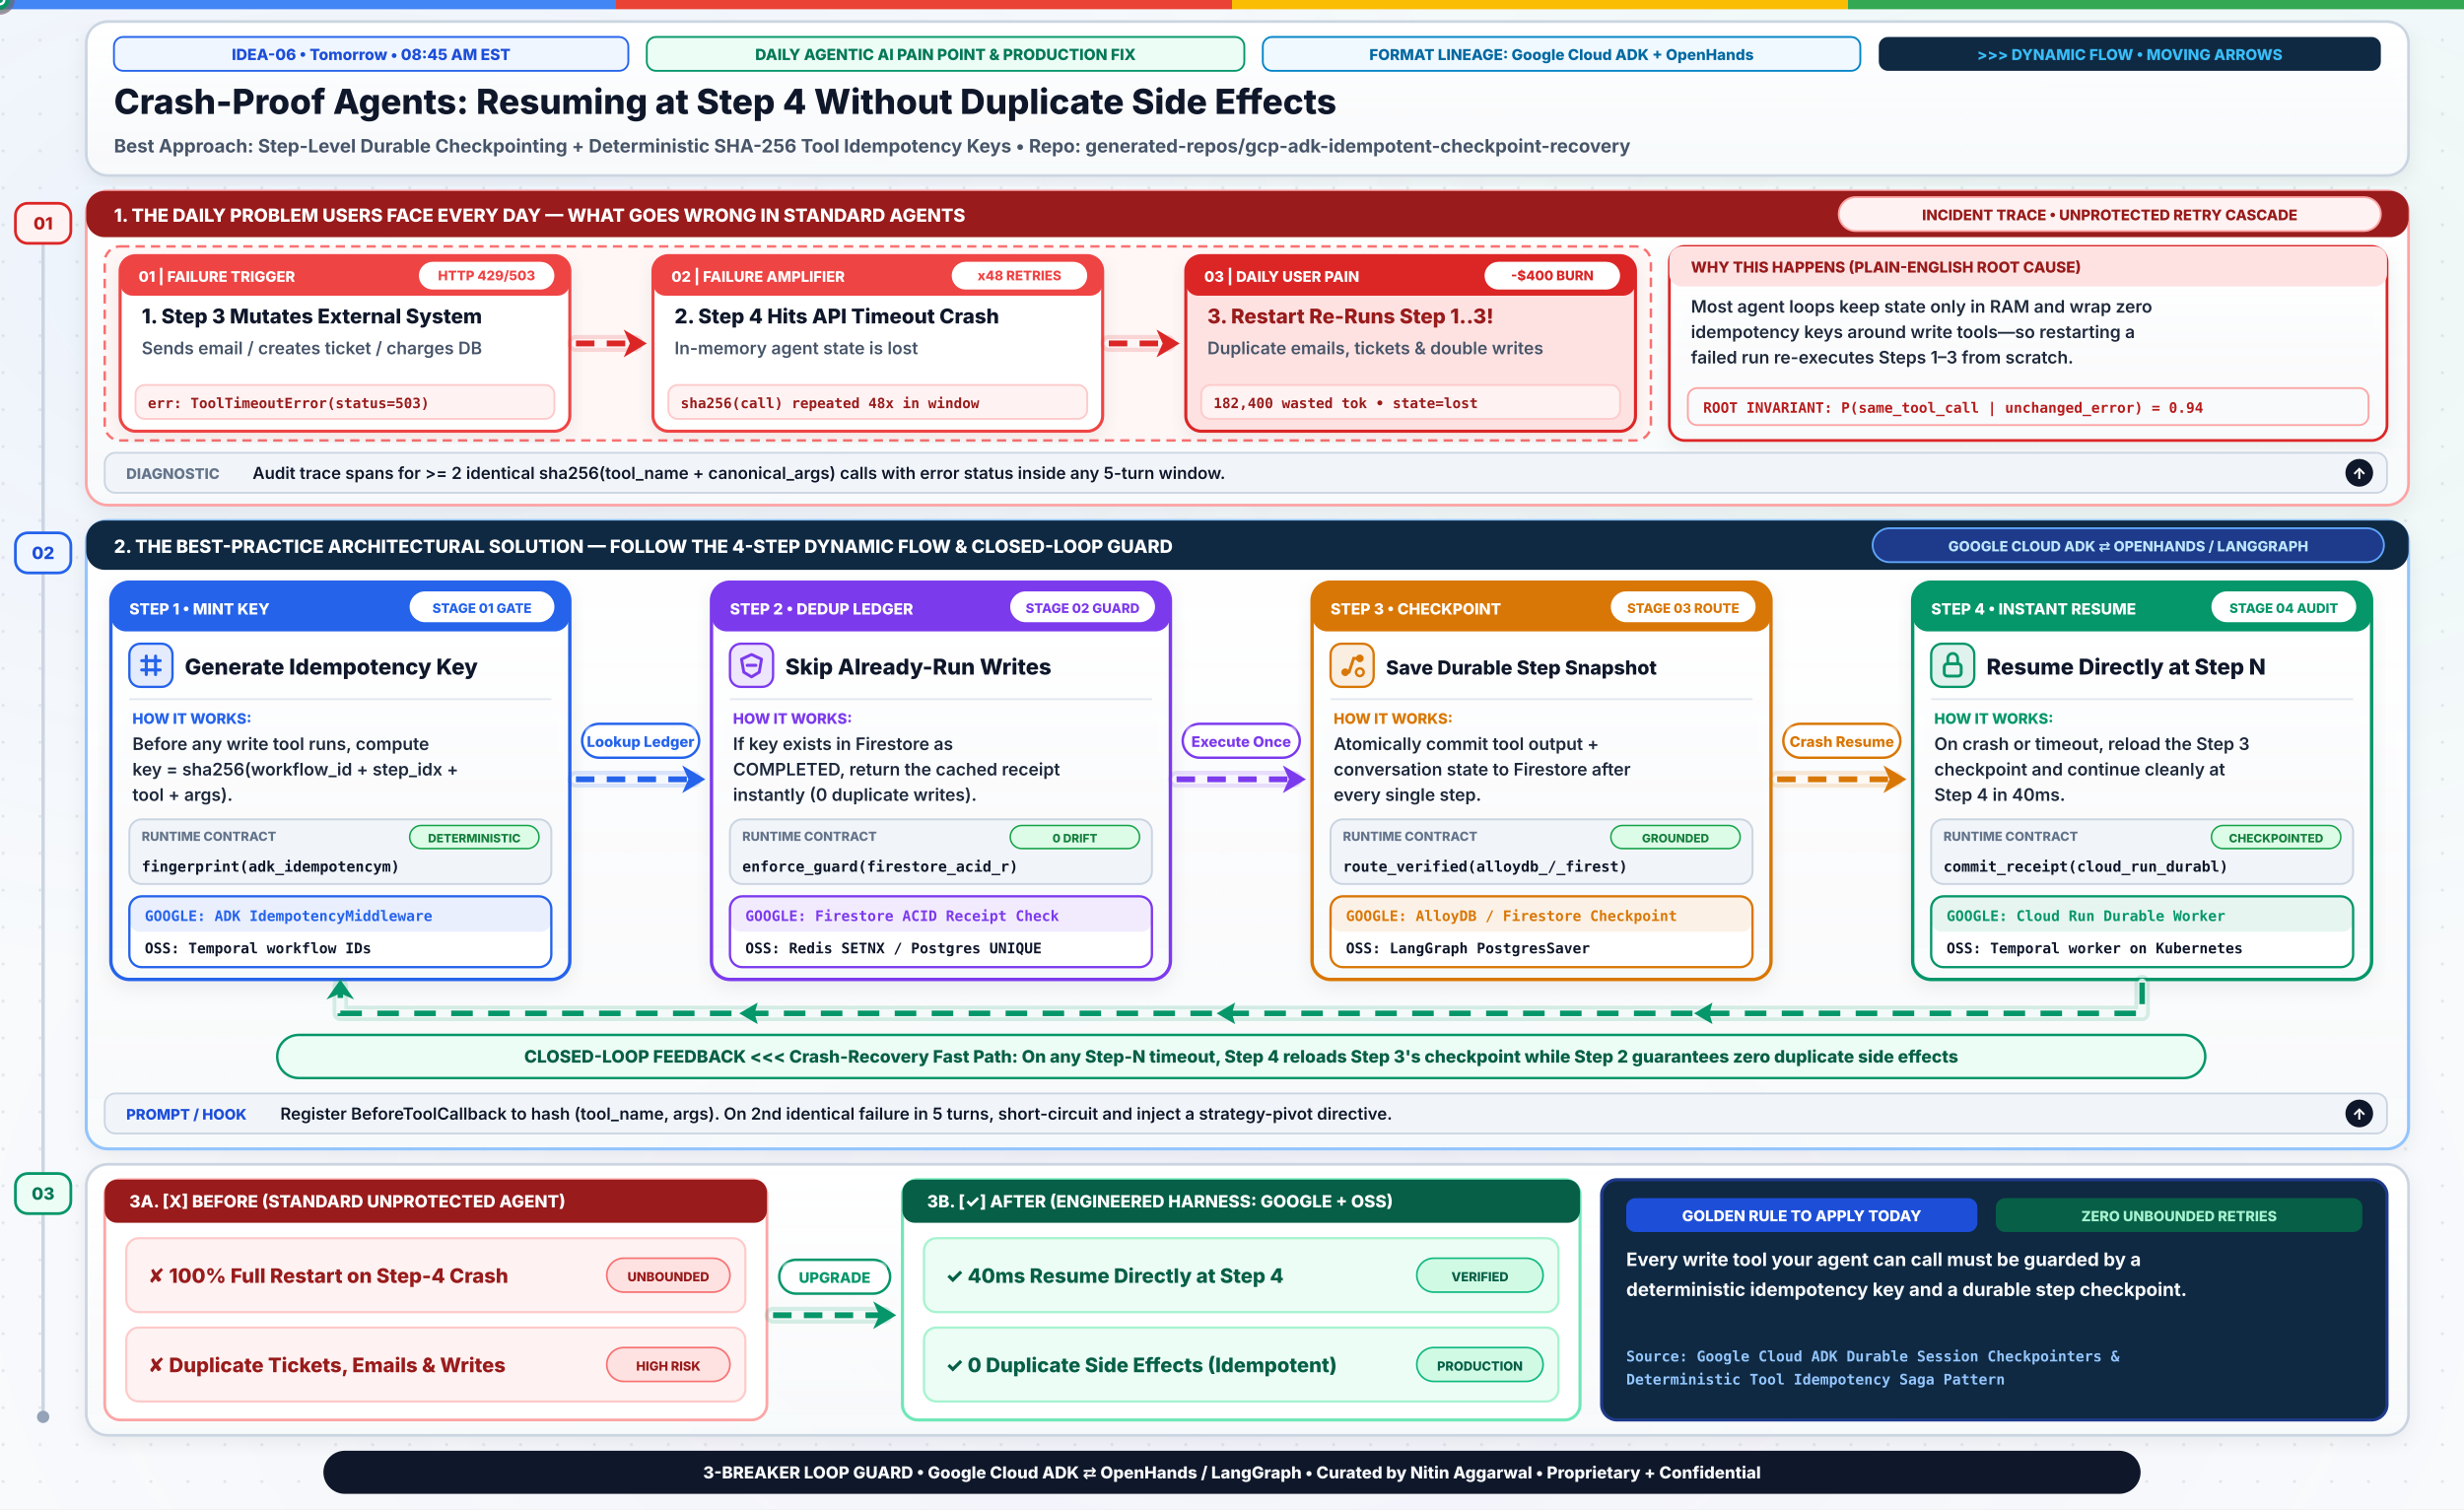
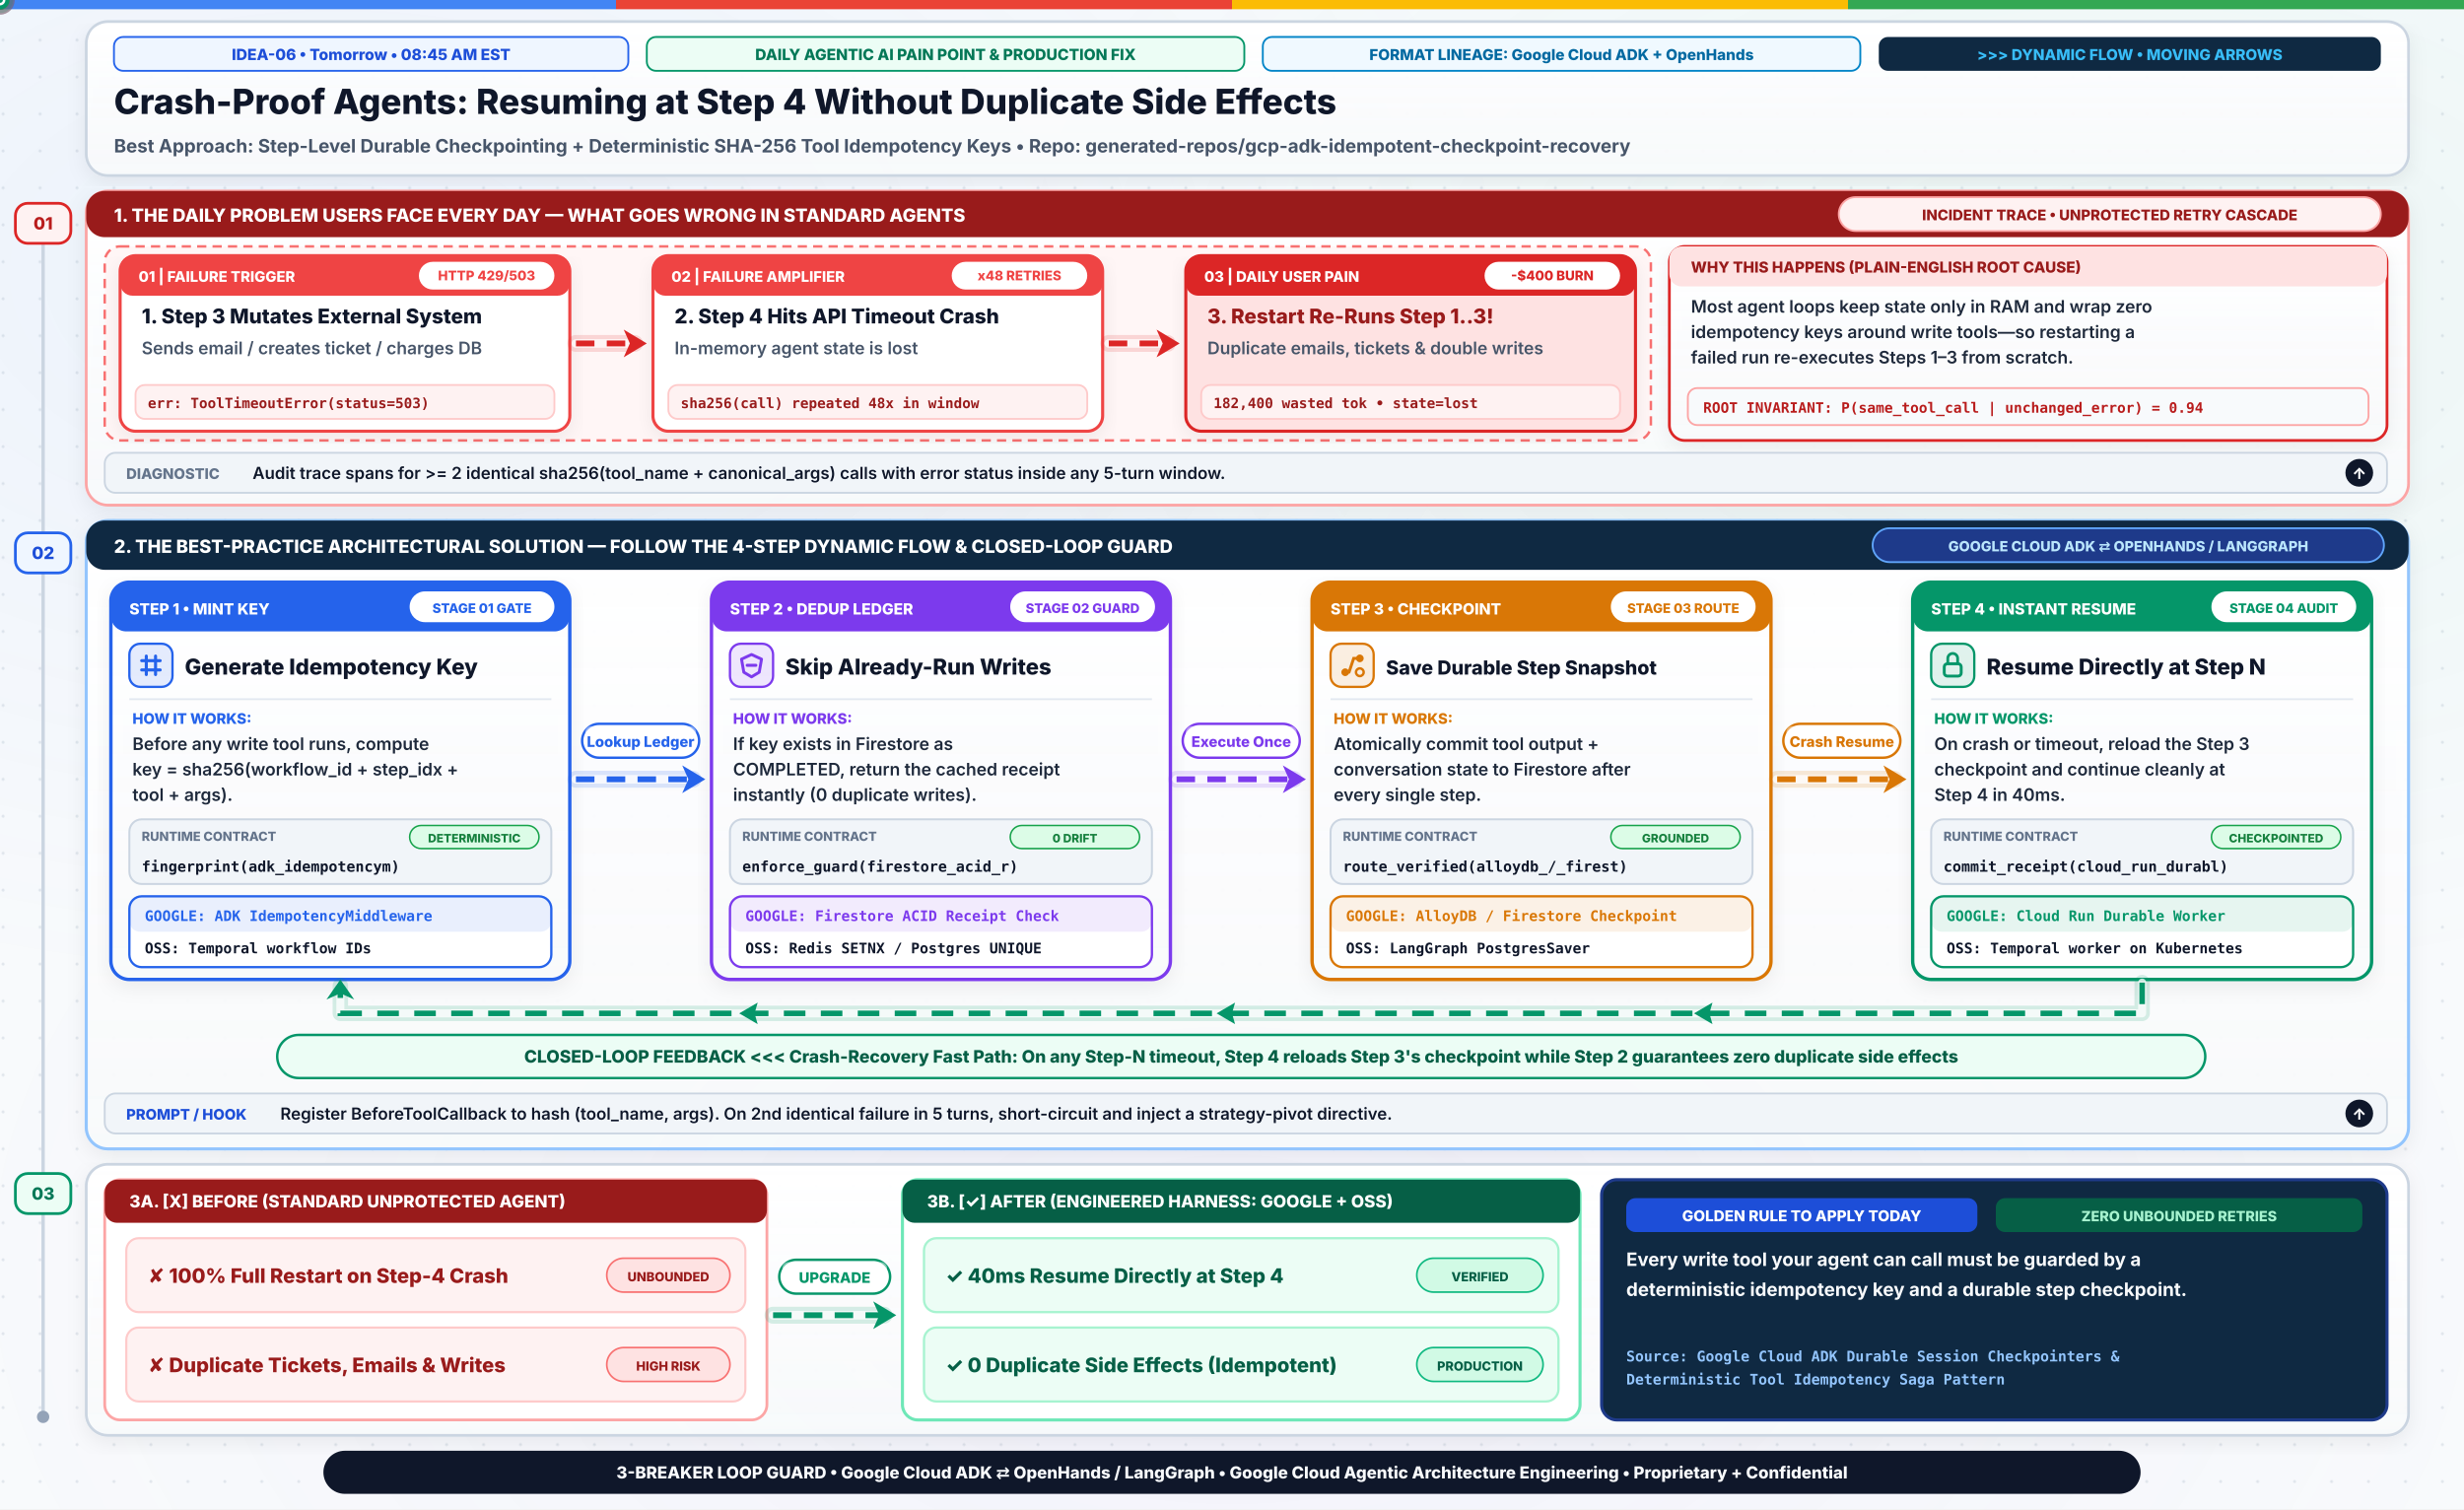
<svg xmlns="http://www.w3.org/2000/svg" viewBox="0 0 1600 980" width="1600" height="980">
  <defs>
    <filter id="cardShadow" x="-3%" y="-3%" width="106%" height="110%">
      <feDropShadow dx="0" dy="4" stdDeviation="6" flood-color="#0F172A" flood-opacity="0.065" />
    </filter>
    <linearGradient id="glassCardGrad" x1="0" y1="0" x2="0" y2="1">
      <stop offset="0%" stop-color="#FFFFFF" stop-opacity="0.98" />
      <stop offset="100%" stop-color="#F8FAFC" stop-opacity="0.94" />
    </linearGradient>
    <linearGradient id="glassSheen" x1="0" y1="0" x2="0" y2="1">
      <stop offset="0%" stop-color="#FFFFFF" stop-opacity="0.72" />
      <stop offset="100%" stop-color="#FFFFFF" stop-opacity="0.0" />
    </linearGradient>
    <radialGradient id="meshBlue" cx="14%" cy="18%" r="48%">
      <stop offset="0%" stop-color="#4285F4" stop-opacity="0.065" />
      <stop offset="100%" stop-color="#4285F4" stop-opacity="0.0" />
    </radialGradient>
    <radialGradient id="meshEmerald" cx="86%" cy="20%" r="46%">
      <stop offset="0%" stop-color="#10B981" stop-opacity="0.055" />
      <stop offset="100%" stop-color="#10B981" stop-opacity="0.0" />
    </radialGradient>
    <radialGradient id="meshViolet" cx="50%" cy="84%" r="52%">
      <stop offset="0%" stop-color="#8B5CF6" stop-opacity="0.048" />
      <stop offset="100%" stop-color="#8B5CF6" stop-opacity="0.0" />
    </radialGradient>
    <pattern id="archGrid" width="24" height="24" patternUnits="userSpaceOnUse">
      <circle cx="2" cy="2" r="1" fill="#94A3B8" fill-opacity="0.22" />
    </pattern>
    <style>
-     @keyframes arrowStream {
-       from { stroke-dashoffset: 40; }
-       to   { stroke-dashoffset: 0; }
-     }
-     @keyframes returnStream {
-       from { stroke-dashoffset: 0; }
-       to   { stroke-dashoffset: 48; }
-     }
-     @keyframes pulseGlow {
-       0%, 100% { stroke-width: 2.2px; }
-       50%      { stroke-width: 3.8px; }
-     }
-     .moving-arrow-line {
-       animation: arrowStream 1.0s linear infinite;
-     }
-     .moving-return-line {
-       animation: returnStream 1.2s linear infinite;
-     }
-     .step-card-animated {
-       animation: pulseGlow 2.4s ease-in-out infinite;
-     }
+     @keyframes arrowStream { from { stroke-dashoffset: 40; } to { stroke-dashoffset: 0; } }
+     @keyframes returnStream { from { stroke-dashoffset: 0; } to { stroke-dashoffset: 48; } }
+     @keyframes pulseGlow { 0%, 100% { stroke-width: 2.2px; } 50% { stroke-width: 3.8px; } }
+     .moving-arrow-line { animation: arrowStream 1.0s linear infinite; }
+     .moving-return-line { animation: returnStream 1.2s linear infinite; }
+     .step-card-animated { animation: pulseGlow 2.4s ease-in-out infinite; }
  </style>
  </defs>
  <rect x="0" y="0" width="1600" height="980" fill="#F8FAFC" />
  <rect x="0" y="0" width="1600" height="980" fill="url(#meshBlue)" />
  <rect x="0" y="0" width="1600" height="980" fill="url(#meshEmerald)" />
  <rect x="0" y="0" width="1600" height="980" fill="url(#meshViolet)" />
  <rect x="0" y="0" width="1600" height="980" fill="url(#archGrid)" />
  <rect x="0" y="0" width="400" height="6" fill="#4285F4" />
  <rect x="400" y="0" width="400" height="6" fill="#EA4335" />
  <rect x="800" y="0" width="400" height="6" fill="#FBBC04" />
  <rect x="1200" y="0" width="400" height="6" fill="#34A853" />
  <line x1="28" y1="142" x2="28" y2="918" stroke="#CBD5E1" stroke-width="2.2" />
  <rect x="10" y="132" width="36" height="26" rx="8" fill="#FEF2F2" stroke="#DC2626" stroke-width="1.8" />
  <text x="28" y="149" font-family="Inter, sans-serif" font-size="11" font-weight="800" fill="#B91C1C" text-anchor="middle">01</text>
  <rect x="10" y="346" width="36" height="26" rx="8" fill="#EFF6FF" stroke="#2563EB" stroke-width="1.8" />
  <text x="28" y="363" font-family="Inter, sans-serif" font-size="11" font-weight="800" fill="#1D4ED8" text-anchor="middle">02</text>
  <rect x="10" y="762" width="36" height="26" rx="8" fill="#ECFDF5" stroke="#059669" stroke-width="1.8" />
  <text x="28" y="779" font-family="Inter, sans-serif" font-size="11" font-weight="800" fill="#047857" text-anchor="middle">03</text>
  <circle cx="28" cy="920" r="4" fill="#94A3B8" />
  <rect x="56" y="14" width="1508" height="100" rx="14" fill="url(#glassCardGrad)" stroke="#CBD5E1" stroke-width="1.8" filter="url(#cardShadow)" />
  <rect x="58" y="16" width="1504" height="16" rx="10" fill="url(#glassSheen)" />
  <rect x="74" y="24" width="334" height="22" rx="6" fill="#EFF6FF" stroke="#2563EB" stroke-width="1.2" />
  <text x="241" y="39" font-family="Inter, sans-serif" font-size="10" font-weight="800" fill="#1D4ED8" text-anchor="middle">IDEA-06 • Tomorrow • 08:45 AM EST</text>
  <rect x="420" y="24" width="388" height="22" rx="6" fill="#ECFDF5" stroke="#059669" stroke-width="1.2" />
  <text x="614" y="39" font-family="Inter, sans-serif" font-size="10" font-weight="800" fill="#047857" text-anchor="middle">DAILY AGENTIC AI PAIN POINT &amp; PRODUCTION FIX</text>
  <rect x="820" y="24" width="388" height="22" rx="6" fill="#F0F9FF" stroke="#0284C7" stroke-width="1.2" />
  <text x="1014" y="39" font-family="Inter, sans-serif" font-size="9.8" font-weight="800" fill="#0369A1" text-anchor="middle">FORMAT LINEAGE: Google Cloud ADK + OpenHands</text>
  <rect x="1220" y="24" width="326" height="22" rx="6" fill="#0F2942" />
  <text x="1383" y="39" font-family="Inter, sans-serif" font-size="9.8" font-weight="800" fill="#38BDF8" text-anchor="middle">&gt;&gt;&gt; DYNAMIC FLOW • MOVING ARROWS</text>
  <text x="74" y="74" font-family="Inter, sans-serif" font-size="22.5" font-weight="800" fill="#0F172A">Crash-Proof Agents: Resuming at Step 4 Without Duplicate Side Effects</text>
  <text x="74" y="99" font-family="Inter, sans-serif" font-size="12" font-weight="700" fill="#475569">Best Approach: Step-Level Durable Checkpointing + Deterministic SHA-256 Tool Idempotency Keys  •  Repo: generated-repos/gcp-adk-idempotent-checkpoint-recovery</text>
  <rect x="56" y="124" width="1508" height="204" rx="14" fill="url(#glassCardGrad)" stroke="#FCA5A5" stroke-width="1.8" filter="url(#cardShadow)" />
  <rect x="56" y="124" width="1508" height="30" rx="12" fill="#991B1B" />
  <text x="74" y="144" font-family="Inter, sans-serif" font-size="11.8" font-weight="800" fill="#FFFFFF">1. THE DAILY PROBLEM USERS FACE EVERY DAY — WHAT GOES WRONG IN STANDARD AGENTS</text>
  <rect x="1194" y="128" width="352" height="22" rx="11" fill="#FEF2F2" stroke="#FCA5A5" stroke-width="1.2" />
  <text x="1370" y="143" font-family="Inter, sans-serif" font-size="9.5" font-weight="800" fill="#991B1B" text-anchor="middle">INCIDENT TRACE • UNPROTECTED RETRY CASCADE</text>
  <rect x="68" y="160" width="1004" height="126" rx="10" fill="#FFF5F5" fill-opacity="0.92" stroke="#F87171" stroke-width="1.6" stroke-dasharray="6 4" />
  <rect x="78" y="166" width="292" height="114" rx="10" fill="#FFFFFF" stroke="#EF4444" stroke-width="2.0" filter="url(#cardShadow)" />
  <rect x="78" y="166" width="292" height="26" rx="8" fill="#EF4444" />
  <text x="90" y="183" font-family="Inter, sans-serif" font-size="9.5" font-weight="800" fill="#FFFFFF">01 | FAILURE TRIGGER</text>
  <rect x="272" y="170" width="88" height="18" rx="9" fill="#FFFFFF" />
  <text x="316" y="182" font-family="Inter, sans-serif" font-size="8.6" font-weight="800" fill="#EF4444" text-anchor="middle">HTTP 429/503</text>
  <text x="92" y="210" font-family="Inter, sans-serif" font-size="13.2" font-weight="800" fill="#0F172A">1. Step 3 Mutates External System</text>
  <text x="92" y="230" font-family="Inter, sans-serif" font-size="11.2" font-weight="600" fill="#475569">Sends email / creates ticket / charges DB</text>
  <rect x="88" y="250" width="272" height="22" rx="6" fill="#FEF2F2" stroke="#FECACA" stroke-width="1.2" />
  <text x="96" y="265" font-family="ui-monospace, monospace" font-size="9.2" font-weight="700" fill="#991B1B">err: ToolTimeoutError(status=503)</text>
  <line x1="374" y1="223" x2="412" y2="223" stroke="#DC2626" stroke-opacity="0.16" stroke-width="11" stroke-linecap="round" />
  <line x1="374" y1="223" x2="412" y2="223" stroke="#FFFFFF" stroke-opacity="0.76" stroke-width="5.6" stroke-linecap="round" />
  <line x1="374" y1="223" x2="412" y2="223" class="moving-arrow-line" stroke="#DC2626" stroke-width="3.8" stroke-dasharray="12 8" stroke-dashoffset="0.0" />
  <polygon points="420,223 405,214 409,223 405,232" fill="#DC2626" />
  <path id="prob_arr_0_path" d="M 378 223 L 408 223" fill="none" stroke="none" />
  <g>
    <circle r="9.5" fill="#DC2626" fill-opacity="0.16" />
    <circle r="6.4" fill="#DC2626" fill-opacity="0.30" />
    <circle r="4.8" fill="#FFFFFF" stroke="#DC2626" stroke-width="2.6" />
    <circle r="1.9" fill="#DC2626" />
    <animateMotion dur="1.3s" repeatCount="indefinite">
      <mpath href="#prob_arr_0_path" />
    </animateMotion>
  </g>
  <rect x="424" y="166" width="292" height="114" rx="10" fill="#FFFFFF" stroke="#EF4444" stroke-width="2.0" filter="url(#cardShadow)" />
  <rect x="424" y="166" width="292" height="26" rx="8" fill="#EF4444" />
  <text x="436" y="183" font-family="Inter, sans-serif" font-size="9.5" font-weight="800" fill="#FFFFFF">02 | FAILURE AMPLIFIER</text>
  <rect x="618" y="170" width="88" height="18" rx="9" fill="#FFFFFF" />
  <text x="662" y="182" font-family="Inter, sans-serif" font-size="8.6" font-weight="800" fill="#EF4444" text-anchor="middle">x48 RETRIES</text>
  <text x="438" y="210" font-family="Inter, sans-serif" font-size="13.2" font-weight="800" fill="#0F172A">2. Step 4 Hits API Timeout Crash</text>
  <text x="438" y="230" font-family="Inter, sans-serif" font-size="11.2" font-weight="600" fill="#475569">In-memory agent state is lost</text>
  <rect x="434" y="250" width="272" height="22" rx="6" fill="#FEF2F2" stroke="#FECACA" stroke-width="1.2" />
  <text x="442" y="265" font-family="ui-monospace, monospace" font-size="9.2" font-weight="700" fill="#991B1B">sha256(call) repeated 48x in window</text>
  <line x1="720" y1="223" x2="758" y2="223" stroke="#DC2626" stroke-opacity="0.16" stroke-width="11" stroke-linecap="round" />
  <line x1="720" y1="223" x2="758" y2="223" stroke="#FFFFFF" stroke-opacity="0.76" stroke-width="5.6" stroke-linecap="round" />
  <line x1="720" y1="223" x2="758" y2="223" class="moving-arrow-line" stroke="#DC2626" stroke-width="3.8" stroke-dasharray="12 8" stroke-dashoffset="0.0" />
  <polygon points="766,223 751,214 755,223 751,232" fill="#DC2626" />
  <path id="prob_arr_1_path" d="M 724 223 L 754 223" fill="none" stroke="none" />
  <g>
    <circle r="9.5" fill="#DC2626" fill-opacity="0.16" />
    <circle r="6.4" fill="#DC2626" fill-opacity="0.30" />
    <circle r="4.8" fill="#FFFFFF" stroke="#DC2626" stroke-width="2.6" />
    <circle r="1.9" fill="#DC2626" />
    <animateMotion dur="1.3s" repeatCount="indefinite">
      <mpath href="#prob_arr_1_path" />
    </animateMotion>
  </g>
  <rect x="770" y="166" width="292" height="114" rx="10" fill="#FEE2E2" stroke="#DC2626" stroke-width="2.0" filter="url(#cardShadow)" />
  <rect x="770" y="166" width="292" height="26" rx="8" fill="#DC2626" />
  <text x="782" y="183" font-family="Inter, sans-serif" font-size="9.5" font-weight="800" fill="#FFFFFF">03 | DAILY USER PAIN</text>
  <rect x="964" y="170" width="88" height="18" rx="9" fill="#FFFFFF" />
  <text x="1008" y="182" font-family="Inter, sans-serif" font-size="8.6" font-weight="800" fill="#DC2626" text-anchor="middle">-$400 BURN</text>
  <text x="784" y="210" font-family="Inter, sans-serif" font-size="13.2" font-weight="800" fill="#991B1B">3. Restart Re-Runs Step 1..3!</text>
  <text x="784" y="230" font-family="Inter, sans-serif" font-size="11.2" font-weight="600" fill="#475569">Duplicate emails, tickets &amp; double writes</text>
  <rect x="780" y="250" width="272" height="22" rx="6" fill="#FEF2F2" stroke="#FECACA" stroke-width="1.2" />
  <text x="788" y="265" font-family="ui-monospace, monospace" font-size="9.2" font-weight="700" fill="#991B1B">182,400 wasted tok • state=lost</text>
  <rect x="1084" y="160" width="466" height="126" rx="10" fill="url(#glassCardGrad)" stroke="#DC2626" stroke-width="1.8" filter="url(#cardShadow)" />
  <rect x="1084" y="160" width="466" height="26" rx="8" fill="#FEE2E2" />
  <text x="1098" y="177" font-family="Inter, sans-serif" font-size="9.8" font-weight="800" fill="#991B1B">WHY THIS HAPPENS (PLAIN-ENGLISH ROOT CAUSE)</text>
  <text x="1098" y="203.0" font-family="Inter, sans-serif" font-size="11.2" font-weight="600" fill="#1E293B">Most agent loops keep state only in RAM and wrap zero</text>
  <text x="1098" y="219.5" font-family="Inter, sans-serif" font-size="11.2" font-weight="600" fill="#1E293B">idempotency keys around write tools—so restarting a</text>
  <text x="1098" y="236.0" font-family="Inter, sans-serif" font-size="11.2" font-weight="600" fill="#1E293B">failed run re-executes Steps 1–3 from scratch.</text>
  <rect x="1096" y="252" width="442" height="24" rx="6" fill="#F8FAFC" stroke="#FCA5A5" stroke-width="1.2" />
  <text x="1106" y="268" font-family="ui-monospace, monospace" font-size="9.3" font-weight="800" fill="#B91C1C">ROOT INVARIANT: P(same_tool_call | unchanged_error) = 0.94</text>
  <rect x="68" y="294" width="1482" height="26" rx="7" fill="#F1F5F9" stroke="#CBD5E1" stroke-width="1.2" />
  <text x="82" y="311" font-family="Inter, sans-serif" font-size="9.5" font-weight="800" fill="#64748B">DIAGNOSTIC</text>
  <text x="164" y="311" font-family="Inter, sans-serif" font-size="10.8" font-weight="600" fill="#0F172A">Audit trace spans for &gt;= 2 identical sha256(tool_name + canonical_args) calls with error status inside any 5-turn window.</text>
  <circle cx="1532" cy="307" r="9" fill="#0F172A" />
  <text x="1532" y="311" font-family="Inter, sans-serif" font-size="10" font-weight="800" fill="#FFFFFF" text-anchor="middle">↑</text>
  <rect x="56" y="338" width="1508" height="408" rx="14" fill="url(#glassCardGrad)" stroke="#93C5FD" stroke-width="2.0" filter="url(#cardShadow)" />
  <rect x="56" y="338" width="1508" height="32" rx="12" fill="#0F2942" />
  <text x="74" y="359" font-family="Inter, sans-serif" font-size="11.8" font-weight="800" fill="#FFFFFF">2. THE BEST-PRACTICE ARCHITECTURAL SOLUTION — FOLLOW THE 4-STEP DYNAMIC FLOW &amp; CLOSED-LOOP GUARD</text>
  <rect x="1216" y="343" width="332" height="22" rx="11" fill="#1E3A8A" stroke="#60A5FA" stroke-width="1.2" />
  <text x="1382" y="358" font-family="Inter, sans-serif" font-size="9.2" font-weight="800" fill="#BAE6FD" text-anchor="middle">GOOGLE CLOUD ADK ⇄ OPENHANDS / LANGGRAPH</text>
  <rect x="72" y="378" width="298" height="258" rx="12" class="step-card-animated" fill="url(#glassCardGrad)" stroke="#2563EB" stroke-width="2.2" filter="url(#cardShadow)" />
  <rect x="72" y="378" width="298" height="32" rx="10" fill="#2563EB" />
  <text x="84" y="399" font-family="Inter, sans-serif" font-size="10" font-weight="800" fill="#FFFFFF">STEP 1 • MINT KEY</text>
  <rect x="266" y="384" width="94" height="20" rx="10" fill="#FFFFFF" />
  <text x="313" y="398" font-family="Inter, sans-serif" font-size="8.5" font-weight="800" fill="#2563EB" text-anchor="middle">STAGE 01 GATE</text>
  <rect x="84.0" y="418.0" width="28" height="28" rx="7" fill="#2563EB" fill-opacity="0.12" stroke="#2563EB" stroke-width="1.5" />
  <line x1="92.0" y1="429.0" x2="104.0" y2="429.0" stroke="#2563EB" stroke-width="2" stroke-linecap="round" />
  <line x1="92.0" y1="435.0" x2="104.0" y2="435.0" stroke="#2563EB" stroke-width="2" stroke-linecap="round" />
  <line x1="95.0" y1="426.0" x2="95.0" y2="438.0" stroke="#2563EB" stroke-width="2" stroke-linecap="round" />
  <line x1="101.0" y1="426.0" x2="101.0" y2="438.0" stroke="#2563EB" stroke-width="2" stroke-linecap="round" />
  <text x="120" y="438" font-family="Inter, sans-serif" font-size="14.2" font-weight="800" fill="#0F172A">Generate Idempotency Key</text>
  <line x1="84" y1="454" x2="358" y2="454" stroke="#E2E8F0" stroke-width="1.2" />
  <text x="86" y="470" font-family="Inter, sans-serif" font-size="9.5" font-weight="800" fill="#2563EB">HOW IT WORKS:</text>
  <text x="86" y="487.0" font-family="Inter, sans-serif" font-size="11.2" font-weight="600" fill="#1E293B">Before any write tool runs, compute</text>
  <text x="86" y="503.5" font-family="Inter, sans-serif" font-size="11.2" font-weight="600" fill="#1E293B">key = sha256(workflow_id + step_idx +</text>
  <text x="86" y="520.0" font-family="Inter, sans-serif" font-size="11.2" font-weight="600" fill="#1E293B">tool + args).</text>
  <rect x="84" y="532" width="274" height="42" rx="8" fill="#F1F5F9" stroke="#CBD5E1" stroke-width="1.3" />
  <text x="92" y="546" font-family="Inter, sans-serif" font-size="8.2" font-weight="800" fill="#64748B">RUNTIME CONTRACT</text>
  <rect x="266" y="536" width="84" height="15" rx="7.5" fill="#DCFCE7" stroke="#16A34A" stroke-width="1" />
  <text x="308" y="547" font-family="Inter, sans-serif" font-size="7.6" font-weight="800" fill="#15803D" text-anchor="middle">DETERMINISTIC</text>
-   <text x="92" y="566" font-family="ui-monospace, monospace" font-size="9.6" font-weight="800" fill="#0F172A"> fingerprint(adk_idempotencym)</text>
+   <text x="92" y="566" font-family="ui-monospace, monospace" font-size="9.6" font-weight="800" fill="#0F172A">fingerprint(adk_idempotencym)</text>
  <rect x="84" y="582" width="274" height="46" rx="8" fill="#FFFFFF" stroke="#2563EB" stroke-width="1.5" />
  <rect x="84" y="582" width="274" height="23" rx="7" fill="#2563EB" fill-opacity="0.10" />
  <text x="94" y="598" font-family="ui-monospace, monospace" font-size="9.4" font-weight="800" fill="#2563EB">GOOGLE: ADK IdempotencyMiddleware</text>
  <text x="94" y="619" font-family="ui-monospace, monospace" font-size="9.4" font-weight="800" fill="#0F172A">OSS: Temporal workflow IDs</text>
  <line x1="374" y1="506" x2="450" y2="506" stroke="#2563EB" stroke-opacity="0.16" stroke-width="11" stroke-linecap="round" />
  <line x1="374" y1="506" x2="450" y2="506" stroke="#FFFFFF" stroke-opacity="0.76" stroke-width="5.6" stroke-linecap="round" />
  <line x1="374" y1="506" x2="450" y2="506" class="moving-arrow-line" stroke="#2563EB" stroke-width="3.8" stroke-dasharray="12 8" stroke-dashoffset="0.0" />
  <polygon points="458,506 443,497 447,506 443,515" fill="#2563EB" />
  <rect x="378" y="470" width="76" height="22" rx="11" fill="#FFFFFF" fill-opacity="0.95" stroke="#2563EB" stroke-width="1.6" />
  <rect x="380" y="471.5" width="72" height="8" rx="4" fill="#FFFFFF" fill-opacity="0.45" />
  <text x="416" y="485" font-family="Inter, sans-serif" font-size="9.5" font-weight="800" fill="#2563EB" text-anchor="middle">Lookup Ledger</text>
  <path id="sol_arr_0_path" d="M 378 506 L 446 506" fill="none" stroke="none" />
  <g>
    <circle r="9.5" fill="#2563EB" fill-opacity="0.16" />
    <circle r="6.4" fill="#2563EB" fill-opacity="0.30" />
    <circle r="4.8" fill="#FFFFFF" stroke="#2563EB" stroke-width="2.6" />
    <circle r="1.9" fill="#2563EB" />
    <animateMotion dur="1.5s" repeatCount="indefinite">
      <mpath href="#sol_arr_0_path" />
    </animateMotion>
  </g>
  <rect x="462" y="378" width="298" height="258" rx="12" class="step-card-animated" fill="url(#glassCardGrad)" stroke="#7C3AED" stroke-width="2.2" filter="url(#cardShadow)" />
  <rect x="462" y="378" width="298" height="32" rx="10" fill="#7C3AED" />
  <text x="474" y="399" font-family="Inter, sans-serif" font-size="10" font-weight="800" fill="#FFFFFF">STEP 2 • DEDUP LEDGER</text>
  <rect x="656" y="384" width="94" height="20" rx="10" fill="#FFFFFF" />
  <text x="703" y="398" font-family="Inter, sans-serif" font-size="8.5" font-weight="800" fill="#7C3AED" text-anchor="middle">STAGE 02 GUARD</text>
  <rect x="474.0" y="418.0" width="28" height="28" rx="7" fill="#7C3AED" fill-opacity="0.12" stroke="#7C3AED" stroke-width="1.5" />
  <polygon points="488.0,425.0 494.5,428.0 493.0,436.5 488.0,439.5 483.0,436.5 481.5,428.0" fill="none" stroke="#7C3AED" stroke-width="1.9" stroke-linejoin="round" />
  <line x1="485.2" y1="432.0" x2="490.8" y2="432.0" stroke="#7C3AED" stroke-width="2" stroke-linecap="round" />
  <text x="510" y="438" font-family="Inter, sans-serif" font-size="14.2" font-weight="800" fill="#0F172A">Skip Already-Run Writes</text>
  <line x1="474" y1="454" x2="748" y2="454" stroke="#E2E8F0" stroke-width="1.2" />
  <text x="476" y="470" font-family="Inter, sans-serif" font-size="9.5" font-weight="800" fill="#7C3AED">HOW IT WORKS:</text>
  <text x="476" y="487.0" font-family="Inter, sans-serif" font-size="11.2" font-weight="600" fill="#1E293B">If key exists in Firestore as</text>
  <text x="476" y="503.5" font-family="Inter, sans-serif" font-size="11.2" font-weight="600" fill="#1E293B">COMPLETED, return the cached receipt</text>
  <text x="476" y="520.0" font-family="Inter, sans-serif" font-size="11.2" font-weight="600" fill="#1E293B">instantly (0 duplicate writes).</text>
  <rect x="474" y="532" width="274" height="42" rx="8" fill="#F1F5F9" stroke="#CBD5E1" stroke-width="1.3" />
  <text x="482" y="546" font-family="Inter, sans-serif" font-size="8.2" font-weight="800" fill="#64748B">RUNTIME CONTRACT</text>
  <rect x="656" y="536" width="84" height="15" rx="7.5" fill="#DCFCE7" stroke="#16A34A" stroke-width="1" />
  <text x="698" y="547" font-family="Inter, sans-serif" font-size="7.6" font-weight="800" fill="#15803D" text-anchor="middle">0 DRIFT</text>
  <text x="482" y="566" font-family="ui-monospace, monospace" font-size="9.6" font-weight="800" fill="#0F172A">enforce_guard(firestore_acid_r)</text>
  <rect x="474" y="582" width="274" height="46" rx="8" fill="#FFFFFF" stroke="#7C3AED" stroke-width="1.5" />
  <rect x="474" y="582" width="274" height="23" rx="7" fill="#7C3AED" fill-opacity="0.10" />
  <text x="484" y="598" font-family="ui-monospace, monospace" font-size="9.4" font-weight="800" fill="#7C3AED">GOOGLE: Firestore ACID Receipt Check</text>
  <text x="484" y="619" font-family="ui-monospace, monospace" font-size="9.4" font-weight="800" fill="#0F172A">OSS: Redis SETNX / Postgres UNIQUE</text>
  <line x1="764" y1="506" x2="840" y2="506" stroke="#7C3AED" stroke-opacity="0.16" stroke-width="11" stroke-linecap="round" />
  <line x1="764" y1="506" x2="840" y2="506" stroke="#FFFFFF" stroke-opacity="0.76" stroke-width="5.6" stroke-linecap="round" />
  <line x1="764" y1="506" x2="840" y2="506" class="moving-arrow-line" stroke="#7C3AED" stroke-width="3.8" stroke-dasharray="12 8" stroke-dashoffset="0.0" />
  <polygon points="848,506 833,497 837,506 833,515" fill="#7C3AED" />
  <rect x="768" y="470" width="76" height="22" rx="11" fill="#FFFFFF" fill-opacity="0.95" stroke="#7C3AED" stroke-width="1.6" />
  <rect x="770" y="471.5" width="72" height="8" rx="4" fill="#FFFFFF" fill-opacity="0.45" />
  <text x="806" y="485" font-family="Inter, sans-serif" font-size="9.5" font-weight="800" fill="#7C3AED" text-anchor="middle">Execute Once</text>
  <path id="sol_arr_1_path" d="M 768 506 L 836 506" fill="none" stroke="none" />
  <g>
    <circle r="9.5" fill="#7C3AED" fill-opacity="0.16" />
    <circle r="6.4" fill="#7C3AED" fill-opacity="0.30" />
    <circle r="4.8" fill="#FFFFFF" stroke="#7C3AED" stroke-width="2.6" />
    <circle r="1.9" fill="#7C3AED" />
    <animateMotion dur="1.5s" repeatCount="indefinite">
      <mpath href="#sol_arr_1_path" />
    </animateMotion>
  </g>
  <rect x="852" y="378" width="298" height="258" rx="12" class="step-card-animated" fill="url(#glassCardGrad)" stroke="#D97706" stroke-width="2.2" filter="url(#cardShadow)" />
  <rect x="852" y="378" width="298" height="32" rx="10" fill="#D97706" />
  <text x="864" y="399" font-family="Inter, sans-serif" font-size="10" font-weight="800" fill="#FFFFFF">STEP 3 • CHECKPOINT</text>
  <rect x="1046" y="384" width="94" height="20" rx="10" fill="#FFFFFF" />
  <text x="1093" y="398" font-family="Inter, sans-serif" font-size="8.5" font-weight="800" fill="#D97706" text-anchor="middle">STAGE 03 ROUTE</text>
  <rect x="864.0" y="418.0" width="28" height="28" rx="7" fill="#D97706" fill-opacity="0.12" stroke="#D97706" stroke-width="1.5" />
  <circle cx="873.5" cy="436.5" r="2.5" fill="#D97706" />
  <circle cx="883.0" cy="427.5" r="2.5" fill="#D97706" />
  <circle cx="883.0" cy="436.5" r="2.5" fill="none" stroke="#D97706" stroke-width="1.6" />
  <path d="M 876.0 436.5 L 879.0 427.5 L 880.5 427.5" fill="none" stroke="#D97706" stroke-width="1.9" stroke-linecap="round" />
  <text x="900" y="438" font-family="Inter, sans-serif" font-size="12.6" font-weight="800" fill="#0F172A">Save Durable Step Snapshot</text>
  <line x1="864" y1="454" x2="1138" y2="454" stroke="#E2E8F0" stroke-width="1.2" />
  <text x="866" y="470" font-family="Inter, sans-serif" font-size="9.5" font-weight="800" fill="#D97706">HOW IT WORKS:</text>
  <text x="866" y="487.0" font-family="Inter, sans-serif" font-size="11.2" font-weight="600" fill="#1E293B">Atomically commit tool output +</text>
  <text x="866" y="503.5" font-family="Inter, sans-serif" font-size="11.2" font-weight="600" fill="#1E293B">conversation state to Firestore after</text>
  <text x="866" y="520.0" font-family="Inter, sans-serif" font-size="11.2" font-weight="600" fill="#1E293B">every single step.</text>
  <rect x="864" y="532" width="274" height="42" rx="8" fill="#F1F5F9" stroke="#CBD5E1" stroke-width="1.3" />
  <text x="872" y="546" font-family="Inter, sans-serif" font-size="8.2" font-weight="800" fill="#64748B">RUNTIME CONTRACT</text>
  <rect x="1046" y="536" width="84" height="15" rx="7.5" fill="#DCFCE7" stroke="#16A34A" stroke-width="1" />
  <text x="1088" y="547" font-family="Inter, sans-serif" font-size="7.6" font-weight="800" fill="#15803D" text-anchor="middle">GROUNDED</text>
  <text x="872" y="566" font-family="ui-monospace, monospace" font-size="9.6" font-weight="800" fill="#0F172A">route_verified(alloydb_/_firest)</text>
  <rect x="864" y="582" width="274" height="46" rx="8" fill="#FFFFFF" stroke="#D97706" stroke-width="1.5" />
  <rect x="864" y="582" width="274" height="23" rx="7" fill="#D97706" fill-opacity="0.10" />
  <text x="874" y="598" font-family="ui-monospace, monospace" font-size="9.4" font-weight="800" fill="#D97706">GOOGLE: AlloyDB / Firestore Checkpoint</text>
  <text x="874" y="619" font-family="ui-monospace, monospace" font-size="9.4" font-weight="800" fill="#0F172A">OSS: LangGraph PostgresSaver</text>
  <line x1="1154" y1="506" x2="1230" y2="506" stroke="#D97706" stroke-opacity="0.16" stroke-width="11" stroke-linecap="round" />
  <line x1="1154" y1="506" x2="1230" y2="506" stroke="#FFFFFF" stroke-opacity="0.76" stroke-width="5.6" stroke-linecap="round" />
  <line x1="1154" y1="506" x2="1230" y2="506" class="moving-arrow-line" stroke="#D97706" stroke-width="3.8" stroke-dasharray="12 8" stroke-dashoffset="0.0" />
  <polygon points="1238,506 1223,497 1227,506 1223,515" fill="#D97706" />
  <rect x="1158" y="470" width="76" height="22" rx="11" fill="#FFFFFF" fill-opacity="0.95" stroke="#D97706" stroke-width="1.6" />
  <rect x="1160" y="471.5" width="72" height="8" rx="4" fill="#FFFFFF" fill-opacity="0.45" />
  <text x="1196" y="485" font-family="Inter, sans-serif" font-size="9.5" font-weight="800" fill="#D97706" text-anchor="middle">Crash Resume</text>
  <path id="sol_arr_2_path" d="M 1158 506 L 1226 506" fill="none" stroke="none" />
  <g>
    <circle r="9.5" fill="#D97706" fill-opacity="0.16" />
    <circle r="6.4" fill="#D97706" fill-opacity="0.30" />
    <circle r="4.8" fill="#FFFFFF" stroke="#D97706" stroke-width="2.6" />
    <circle r="1.9" fill="#D97706" />
    <animateMotion dur="1.5s" repeatCount="indefinite">
      <mpath href="#sol_arr_2_path" />
    </animateMotion>
  </g>
  <rect x="1242" y="378" width="298" height="258" rx="12" class="step-card-animated" fill="url(#glassCardGrad)" stroke="#059669" stroke-width="2.2" filter="url(#cardShadow)" />
  <rect x="1242" y="378" width="298" height="32" rx="10" fill="#059669" />
  <text x="1254" y="399" font-family="Inter, sans-serif" font-size="10" font-weight="800" fill="#FFFFFF">STEP 4 • INSTANT RESUME</text>
  <rect x="1436" y="384" width="94" height="20" rx="10" fill="#FFFFFF" />
  <text x="1483" y="398" font-family="Inter, sans-serif" font-size="8.5" font-weight="800" fill="#059669" text-anchor="middle">STAGE 04 AUDIT</text>
  <rect x="1254.0" y="418.0" width="28" height="28" rx="7" fill="#059669" fill-opacity="0.12" stroke="#059669" stroke-width="1.5" />
  <rect x="1262.5" y="431.0" width="11" height="8" rx="2" fill="none" stroke="#059669" stroke-width="1.9" />
  <path d="M 1264.8 431.0 L 1264.8 427.5 A 3.2 3.2 0 0 1 1271.2 427.5 L 1271.2 431.0" fill="none" stroke="#059669" stroke-width="1.8" />
  <text x="1290" y="438" font-family="Inter, sans-serif" font-size="14.2" font-weight="800" fill="#0F172A">Resume Directly at Step N</text>
  <line x1="1254" y1="454" x2="1528" y2="454" stroke="#E2E8F0" stroke-width="1.2" />
  <text x="1256" y="470" font-family="Inter, sans-serif" font-size="9.5" font-weight="800" fill="#059669">HOW IT WORKS:</text>
  <text x="1256" y="487.0" font-family="Inter, sans-serif" font-size="11.2" font-weight="600" fill="#1E293B">On crash or timeout, reload the Step 3</text>
  <text x="1256" y="503.5" font-family="Inter, sans-serif" font-size="11.2" font-weight="600" fill="#1E293B">checkpoint and continue cleanly at</text>
  <text x="1256" y="520.0" font-family="Inter, sans-serif" font-size="11.2" font-weight="600" fill="#1E293B">Step 4 in 40ms.</text>
  <rect x="1254" y="532" width="274" height="42" rx="8" fill="#F1F5F9" stroke="#CBD5E1" stroke-width="1.3" />
  <text x="1262" y="546" font-family="Inter, sans-serif" font-size="8.2" font-weight="800" fill="#64748B">RUNTIME CONTRACT</text>
  <rect x="1436" y="536" width="84" height="15" rx="7.5" fill="#DCFCE7" stroke="#16A34A" stroke-width="1" />
  <text x="1478" y="547" font-family="Inter, sans-serif" font-size="7.6" font-weight="800" fill="#15803D" text-anchor="middle">CHECKPOINTED</text>
  <text x="1262" y="566" font-family="ui-monospace, monospace" font-size="9.6" font-weight="800" fill="#0F172A">commit_receipt(cloud_run_durabl)</text>
  <rect x="1254" y="582" width="274" height="46" rx="8" fill="#FFFFFF" stroke="#059669" stroke-width="1.5" />
  <rect x="1254" y="582" width="274" height="23" rx="7" fill="#059669" fill-opacity="0.10" />
  <text x="1264" y="598" font-family="ui-monospace, monospace" font-size="9.4" font-weight="800" fill="#059669">GOOGLE: Cloud Run Durable Worker</text>
  <text x="1264" y="619" font-family="ui-monospace, monospace" font-size="9.4" font-weight="800" fill="#0F172A">OSS: Temporal worker on Kubernetes</text>
  <path d="M 1391 638 L 1391 658 L 221 658 L 221 640" fill="none" stroke="#059669" stroke-opacity="0.16" stroke-width="10" stroke-linecap="round" stroke-linejoin="round" />
  <path d="M 1391 638 L 1391 658 L 221 658 L 221 640" fill="none" stroke="#FFFFFF" stroke-opacity="0.76" stroke-width="5.2" stroke-linecap="round" stroke-linejoin="round" />
  <path id="closed_loop_return_path" d="M 1391 638 L 1391 658 L 221 658 L 221 640" class="moving-return-line" fill="none" stroke="#059669" stroke-width="3.6" stroke-dasharray="14 10" stroke-dashoffset="0.0" />
  <polygon points="221,636 212,649 221,645 230,649" fill="#059669" />
  <polygon points="480,658 492,651 490,658 492,665" fill="#059669" />
  <polygon points="790,658 802,651 800,658 802,665" fill="#059669" />
  <polygon points="1100,658 1112,651 1110,658 1112,665" fill="#059669" />
  <rect x="180" y="672" width="1252" height="28" rx="14" fill="#ECFDF5" stroke="#059669" stroke-width="1.6" />
  <text x="806" y="690" font-family="Inter, sans-serif" font-size="11.2" font-weight="800" fill="#065F46" text-anchor="middle">CLOSED-LOOP FEEDBACK &lt;&lt;&lt; Crash-Recovery Fast Path: On any Step-N timeout, Step 4 reloads Step 3's checkpoint while Step 2 guarantees zero duplicate side effects</text>
  <rect x="68" y="710" width="1482" height="26" rx="7" fill="#F1F5F9" stroke="#CBD5E1" stroke-width="1.2" />
  <text x="82" y="727" font-family="Inter, sans-serif" font-size="9.5" font-weight="800" fill="#1D4ED8">PROMPT / HOOK</text>
  <text x="182" y="727" font-family="Inter, sans-serif" font-size="10.8" font-weight="600" fill="#0F172A">Register BeforeToolCallback to hash (tool_name, args). On 2nd identical failure in 5 turns, short-circuit and inject a strategy-pivot directive.</text>
  <circle cx="1532" cy="723" r="9" fill="#0F172A" />
  <text x="1532" y="727" font-family="Inter, sans-serif" font-size="10" font-weight="800" fill="#FFFFFF" text-anchor="middle">↑</text>
  <g>
    <circle r="8.5" fill="#059669" fill-opacity="0.16" />
    <circle r="5.8" fill="#059669" fill-opacity="0.30" />
    <circle r="4.5" fill="#FFFFFF" stroke="#059669" stroke-width="2.4" />
    <circle r="1.8" fill="#059669" />
    <animateMotion dur="2.8s" repeatCount="indefinite">
      <mpath href="#closed_loop_return_path" />
    </animateMotion>
  </g>
  <rect x="56" y="756" width="1508" height="176" rx="14" fill="url(#glassCardGrad)" stroke="#CBD5E1" stroke-width="1.8" filter="url(#cardShadow)" />
  <rect x="68" y="766" width="430" height="156" rx="10" fill="#FFFFFF" stroke="#FCA5A5" stroke-width="1.8" />
  <rect x="68" y="766" width="430" height="28" rx="8" fill="#991B1B" />
  <text x="84" y="784" font-family="Inter, sans-serif" font-size="11" font-weight="800" fill="#FFFFFF">3A. [X] BEFORE (STANDARD UNPROTECTED AGENT)</text>
  <rect x="82" y="804" width="402" height="48" rx="8" fill="#FEF2F2" stroke="#FECACA" stroke-width="1.4" />
  <text x="96" y="833" font-family="Inter, sans-serif" font-size="13" font-weight="800" fill="#991B1B">✘ 100% Full Restart on Step-4 Crash</text>
  <rect x="394" y="817" width="80" height="22" rx="11" fill="#FEE2E2" stroke="#F87171" stroke-width="1.1" />
  <text x="434" y="832" font-family="Inter, sans-serif" font-size="8.2" font-weight="800" fill="#991B1B" text-anchor="middle">UNBOUNDED</text>
  <rect x="82" y="862" width="402" height="48" rx="8" fill="#FEF2F2" stroke="#FECACA" stroke-width="1.4" />
  <text x="96" y="891" font-family="Inter, sans-serif" font-size="13" font-weight="800" fill="#991B1B">✘ Duplicate Tickets, Emails &amp; Writes</text>
  <rect x="394" y="875" width="80" height="22" rx="11" fill="#FEE2E2" stroke="#F87171" stroke-width="1.1" />
  <text x="434" y="890" font-family="Inter, sans-serif" font-size="8.2" font-weight="800" fill="#991B1B" text-anchor="middle">HIGH RISK</text>
  <line x1="502" y1="854" x2="574" y2="854" stroke="#059669" stroke-opacity="0.16" stroke-width="11" stroke-linecap="round" />
  <line x1="502" y1="854" x2="574" y2="854" stroke="#FFFFFF" stroke-opacity="0.76" stroke-width="5.6" stroke-linecap="round" />
  <line x1="502" y1="854" x2="574" y2="854" class="moving-arrow-line" stroke="#059669" stroke-width="3.8" stroke-dasharray="12 8" stroke-dashoffset="0.0" />
  <polygon points="582,854 567,845 571,854 567,863" fill="#059669" />
  <rect x="506" y="818" width="72" height="22" rx="11" fill="#FFFFFF" fill-opacity="0.95" stroke="#059669" stroke-width="1.6" />
  <rect x="508" y="819.5" width="68" height="8" rx="4" fill="#FFFFFF" fill-opacity="0.45" />
  <text x="542" y="833" font-family="Inter, sans-serif" font-size="9.5" font-weight="800" fill="#059669" text-anchor="middle">UPGRADE</text>
  <path id="ba_transform_arr_path" d="M 506 854 L 570 854" fill="none" stroke="none" />
  <g>
    <circle r="9.5" fill="#059669" fill-opacity="0.16" />
    <circle r="6.4" fill="#059669" fill-opacity="0.30" />
    <circle r="4.8" fill="#FFFFFF" stroke="#059669" stroke-width="2.6" />
    <circle r="1.9" fill="#059669" />
    <animateMotion dur="1.2s" repeatCount="indefinite">
      <mpath href="#ba_transform_arr_path" />
    </animateMotion>
  </g>
  <rect x="586" y="766" width="440" height="156" rx="10" fill="#FFFFFF" stroke="#6EE7B7" stroke-width="2.0" />
  <rect x="586" y="766" width="440" height="28" rx="8" fill="#065F46" />
  <text x="602" y="784" font-family="Inter, sans-serif" font-size="11" font-weight="800" fill="#FFFFFF">3B. [✓] AFTER (ENGINEERED HARNESS: GOOGLE + OSS)</text>
  <rect x="600" y="804" width="412" height="48" rx="8" fill="#ECFDF5" stroke="#A7F3D0" stroke-width="1.5" />
  <text x="614" y="833" font-family="Inter, sans-serif" font-size="13" font-weight="800" fill="#065F46">✓ 40ms Resume Directly at Step 4</text>
  <rect x="920" y="817" width="82" height="22" rx="11" fill="#D1FAE5" stroke="#10B981" stroke-width="1.1" />
  <text x="961" y="832" font-family="Inter, sans-serif" font-size="8.2" font-weight="800" fill="#065F46" text-anchor="middle">VERIFIED</text>
  <rect x="600" y="862" width="412" height="48" rx="8" fill="#ECFDF5" stroke="#A7F3D0" stroke-width="1.5" />
  <text x="614" y="891" font-family="Inter, sans-serif" font-size="13" font-weight="800" fill="#065F46">✓ 0 Duplicate Side Effects (Idempotent)</text>
  <rect x="920" y="875" width="82" height="22" rx="11" fill="#D1FAE5" stroke="#10B981" stroke-width="1.1" />
  <text x="961" y="890" font-family="Inter, sans-serif" font-size="8.2" font-weight="800" fill="#065F46" text-anchor="middle">PRODUCTION</text>
  <rect x="1040" y="766" width="510" height="156" rx="10" fill="#0F2942" stroke="#1E3A8A" stroke-width="2.0" />
  <rect x="1056" y="778" width="228" height="22" rx="6" fill="#1D4ED8" />
  <text x="1170" y="793" font-family="Inter, sans-serif" font-size="9.8" font-weight="800" fill="#FFFFFF" text-anchor="middle">GOLDEN RULE TO APPLY TODAY</text>
  <rect x="1296" y="778" width="238" height="22" rx="6" fill="#065F46" />
  <text x="1415" y="793" font-family="Inter, sans-serif" font-size="9.2" font-weight="800" fill="#A7F3D0" text-anchor="middle">ZERO UNBOUNDED RETRIES</text>
  <text x="1056" y="822.0" font-family="Inter, sans-serif" font-size="12" font-weight="700" fill="#F8FAFC">Every write tool your agent can call must be guarded by a</text>
  <text x="1056" y="841.5" font-family="Inter, sans-serif" font-size="12" font-weight="700" fill="#F8FAFC">deterministic idempotency key and a durable step checkpoint.</text>
  <text x="1056" y="884.0" font-family="ui-monospace, monospace" font-size="9.5" font-weight="700" fill="#93C5FD">Source: Google Cloud ADK Durable Session Checkpointers &amp;</text>
  <text x="1056" y="899.0" font-family="ui-monospace, monospace" font-size="9.5" font-weight="700" fill="#93C5FD">Deterministic Tool Idempotency Saga Pattern</text>
  <rect x="210" y="942" width="1180" height="28" rx="14" fill="#0F172A" />
-   <text x="800" y="960" font-family="Inter, sans-serif" font-size="10.8" font-weight="800" fill="#F8FAFC" text-anchor="middle">3-BREAKER LOOP GUARD  •  Google Cloud ADK ⇄ OpenHands / LangGraph  •  Curated by Nitin Aggarwal  •  Proprietary + Confidential</text>
+   <text x="800" y="960" font-family="Inter, sans-serif" font-size="10.8" font-weight="800" fill="#F8FAFC" text-anchor="middle">3-BREAKER LOOP GUARD  •  Google Cloud ADK ⇄ OpenHands / LangGraph  •  Google Cloud Agentic Architecture Engineering  •  Proprietary + Confidential</text>
</svg>
